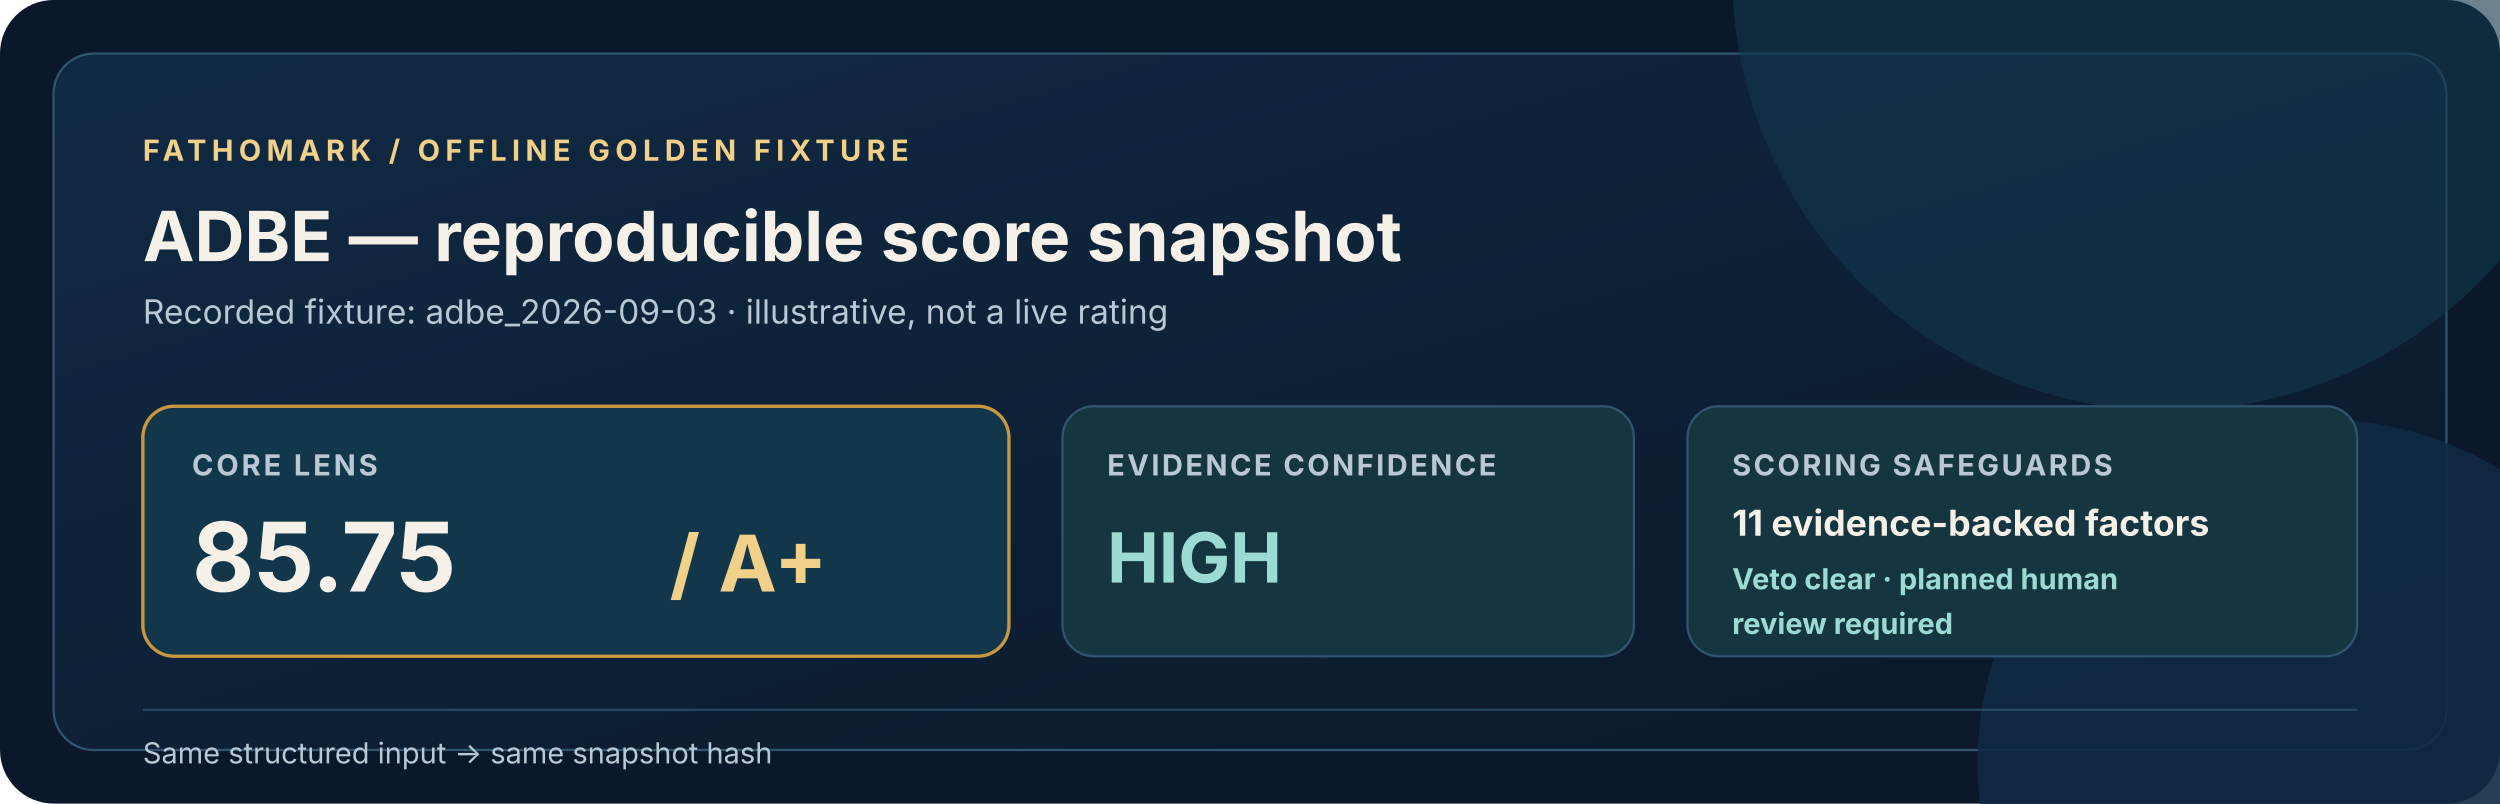
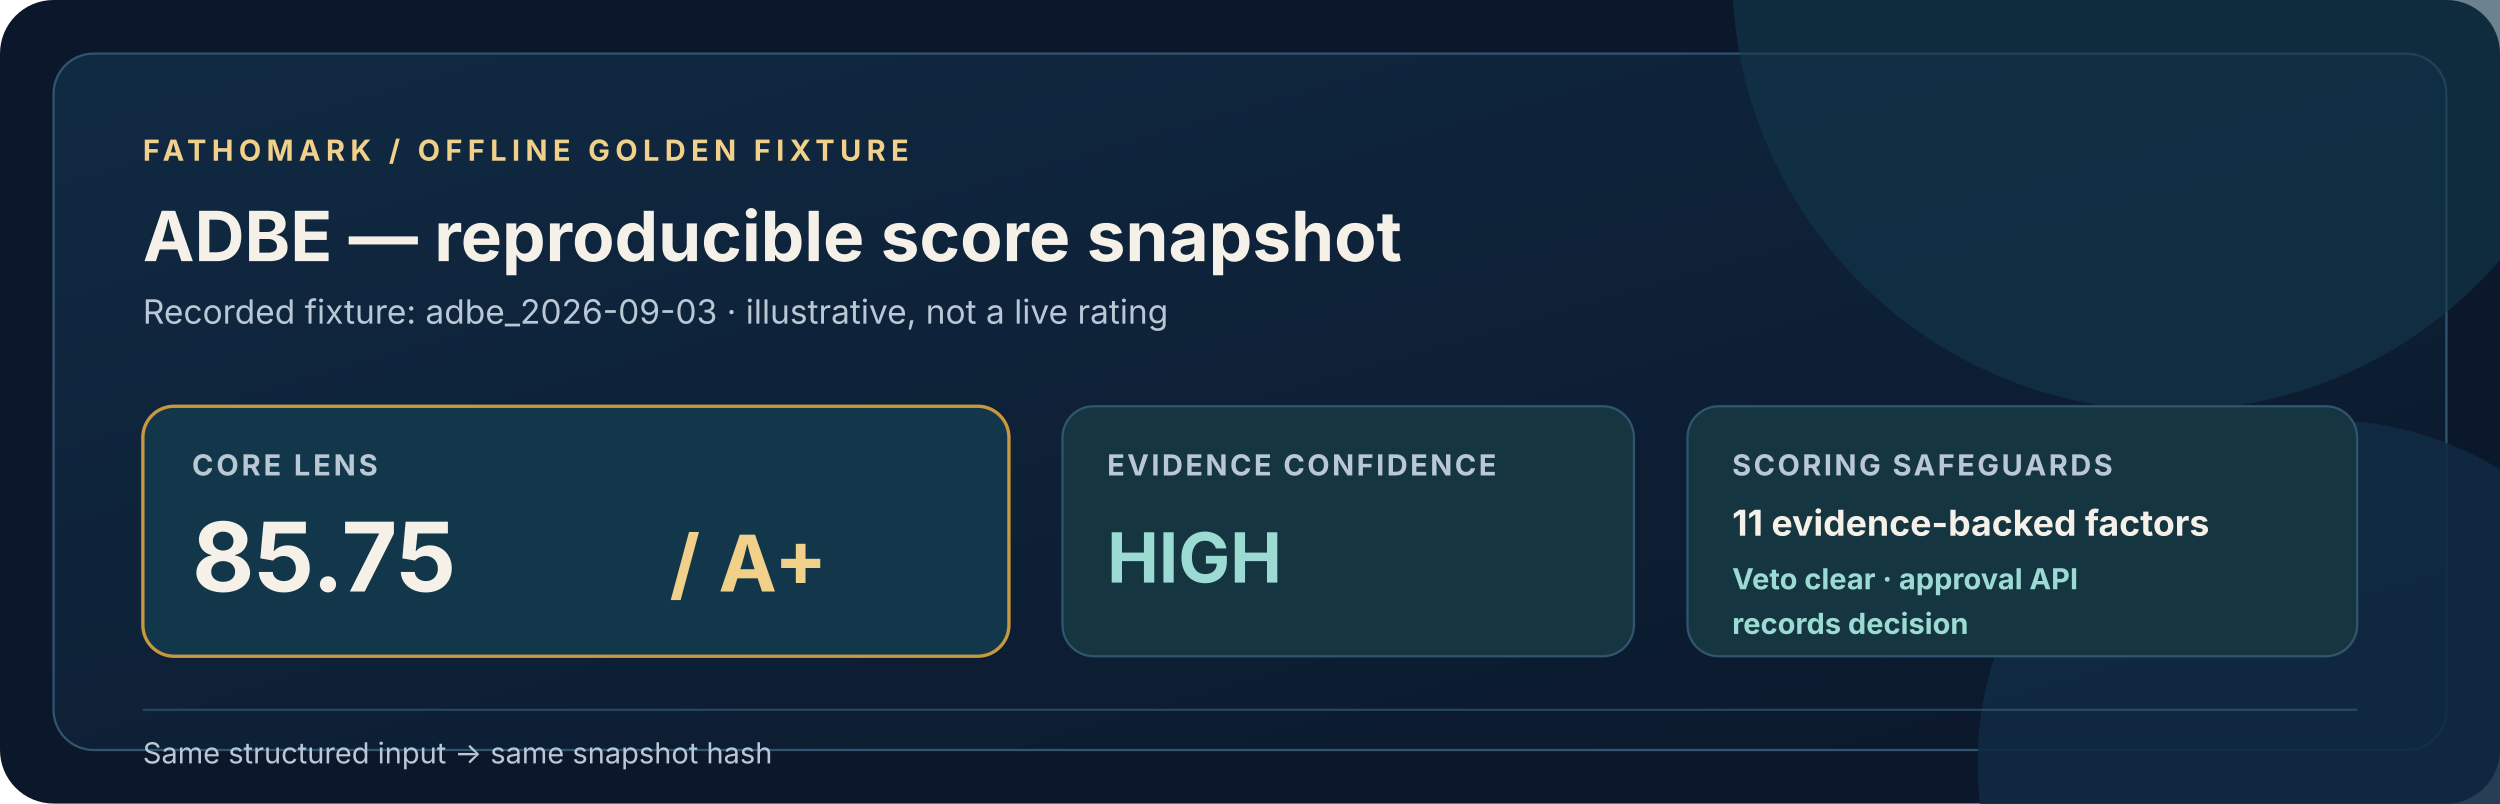
<svg xmlns="http://www.w3.org/2000/svg" viewBox="0 0 1120 360" role="img" aria-labelledby="title desc">
  <defs>
    <linearGradient id="surface" x1="0" y1="0" x2="1" y2="1">
      <stop stop-color="#102A43" />
      <stop offset="1" stop-color="#0B172A" />
    </linearGradient>
  </defs>
  <rect width="1120" height="360" rx="24" fill="#0B172A" />
  <rect x="24" y="24" width="1072" height="312" rx="18" fill="url(#surface)" stroke="#31556F" />
  <circle cx="972" cy="-12" r="196" fill="#12374A" opacity=".62" />
  <circle cx="1040" cy="342" r="154" fill="#102A43" opacity=".9" />
  <g font-family="Inter, Arial, sans-serif">
    <text x="64" y="72" fill="#F1D08A" font-size="13" font-weight="700" letter-spacing="2.4">FATHOMARK / OFFLINE GOLDEN FIXTURE</text>
    <text x="64" y="117" fill="#F5F1E8" font-size="31" font-weight="700">ADBE — reproducible score snapshot</text>
    <text x="64" y="145" fill="#B9C8D4" font-size="15">Recorded fixture: adbe_2026-09-03 · illustrative, not a live rating</text>
    <g transform="translate(64 182)">
      <rect width="388" height="112" rx="14" fill="#12374A" stroke="#C9973E" stroke-width="1.5" />
      <text x="22" y="31" fill="#B9C8D4" font-size="13" font-weight="700" letter-spacing="1.3">CORE LENS</text>
      <text x="22" y="83" fill="#F5F1E8" font-size="43" font-weight="700">85.75</text>
      <text x="236" y="83" fill="#F1D08A" font-size="35" font-weight="700">/ A+</text>
    </g>
    <g transform="translate(476 182)">
      <rect width="256" height="112" rx="14" fill="#153540" stroke="#31556F" />
      <text x="20" y="31" fill="#B9C8D4" font-size="13" font-weight="700" letter-spacing="1.1">EVIDENCE CONFIDENCE</text>
      <text x="20" y="79" fill="#9CDBD3" font-size="31" font-weight="700">HIGH</text>
    </g>
-     <g transform="translate(756 182)" aria-label="Veto clear; planned human review required">
+     <g transform="translate(756 182)" aria-label="Veto clear; approval API records decision">
      <rect width="300" height="112" rx="14" fill="#153540" stroke="#31556F" />
      <text x="20" y="31" fill="#B9C8D4" font-size="13" font-weight="700" letter-spacing="1.1">SCORING SAFEGUARDS</text>
      <text x="20" y="58" fill="#F5F1E8" font-size="16" font-weight="700">11 evidence-backed factors</text>
-       <text x="20" y="82" fill="#9CDBD3" font-size="13" font-weight="700">Veto clear · planned human</text>
-       <text x="20" y="102" fill="#9CDBD3" font-size="13" font-weight="700">review required</text>
+       <text x="20" y="82" fill="#9CDBD3" font-size="13" font-weight="700">Veto clear · approval API</text>
+       <text x="20" y="102" fill="#9CDBD3" font-size="13" font-weight="700">records decision</text>
    </g>
    <path d="M64 318h992" stroke="#31556F" opacity=".72" />
    <text x="64" y="342" fill="#B9C8D4" font-size="13">Same structured input → same snapshot hash</text>
  </g>
</svg>
